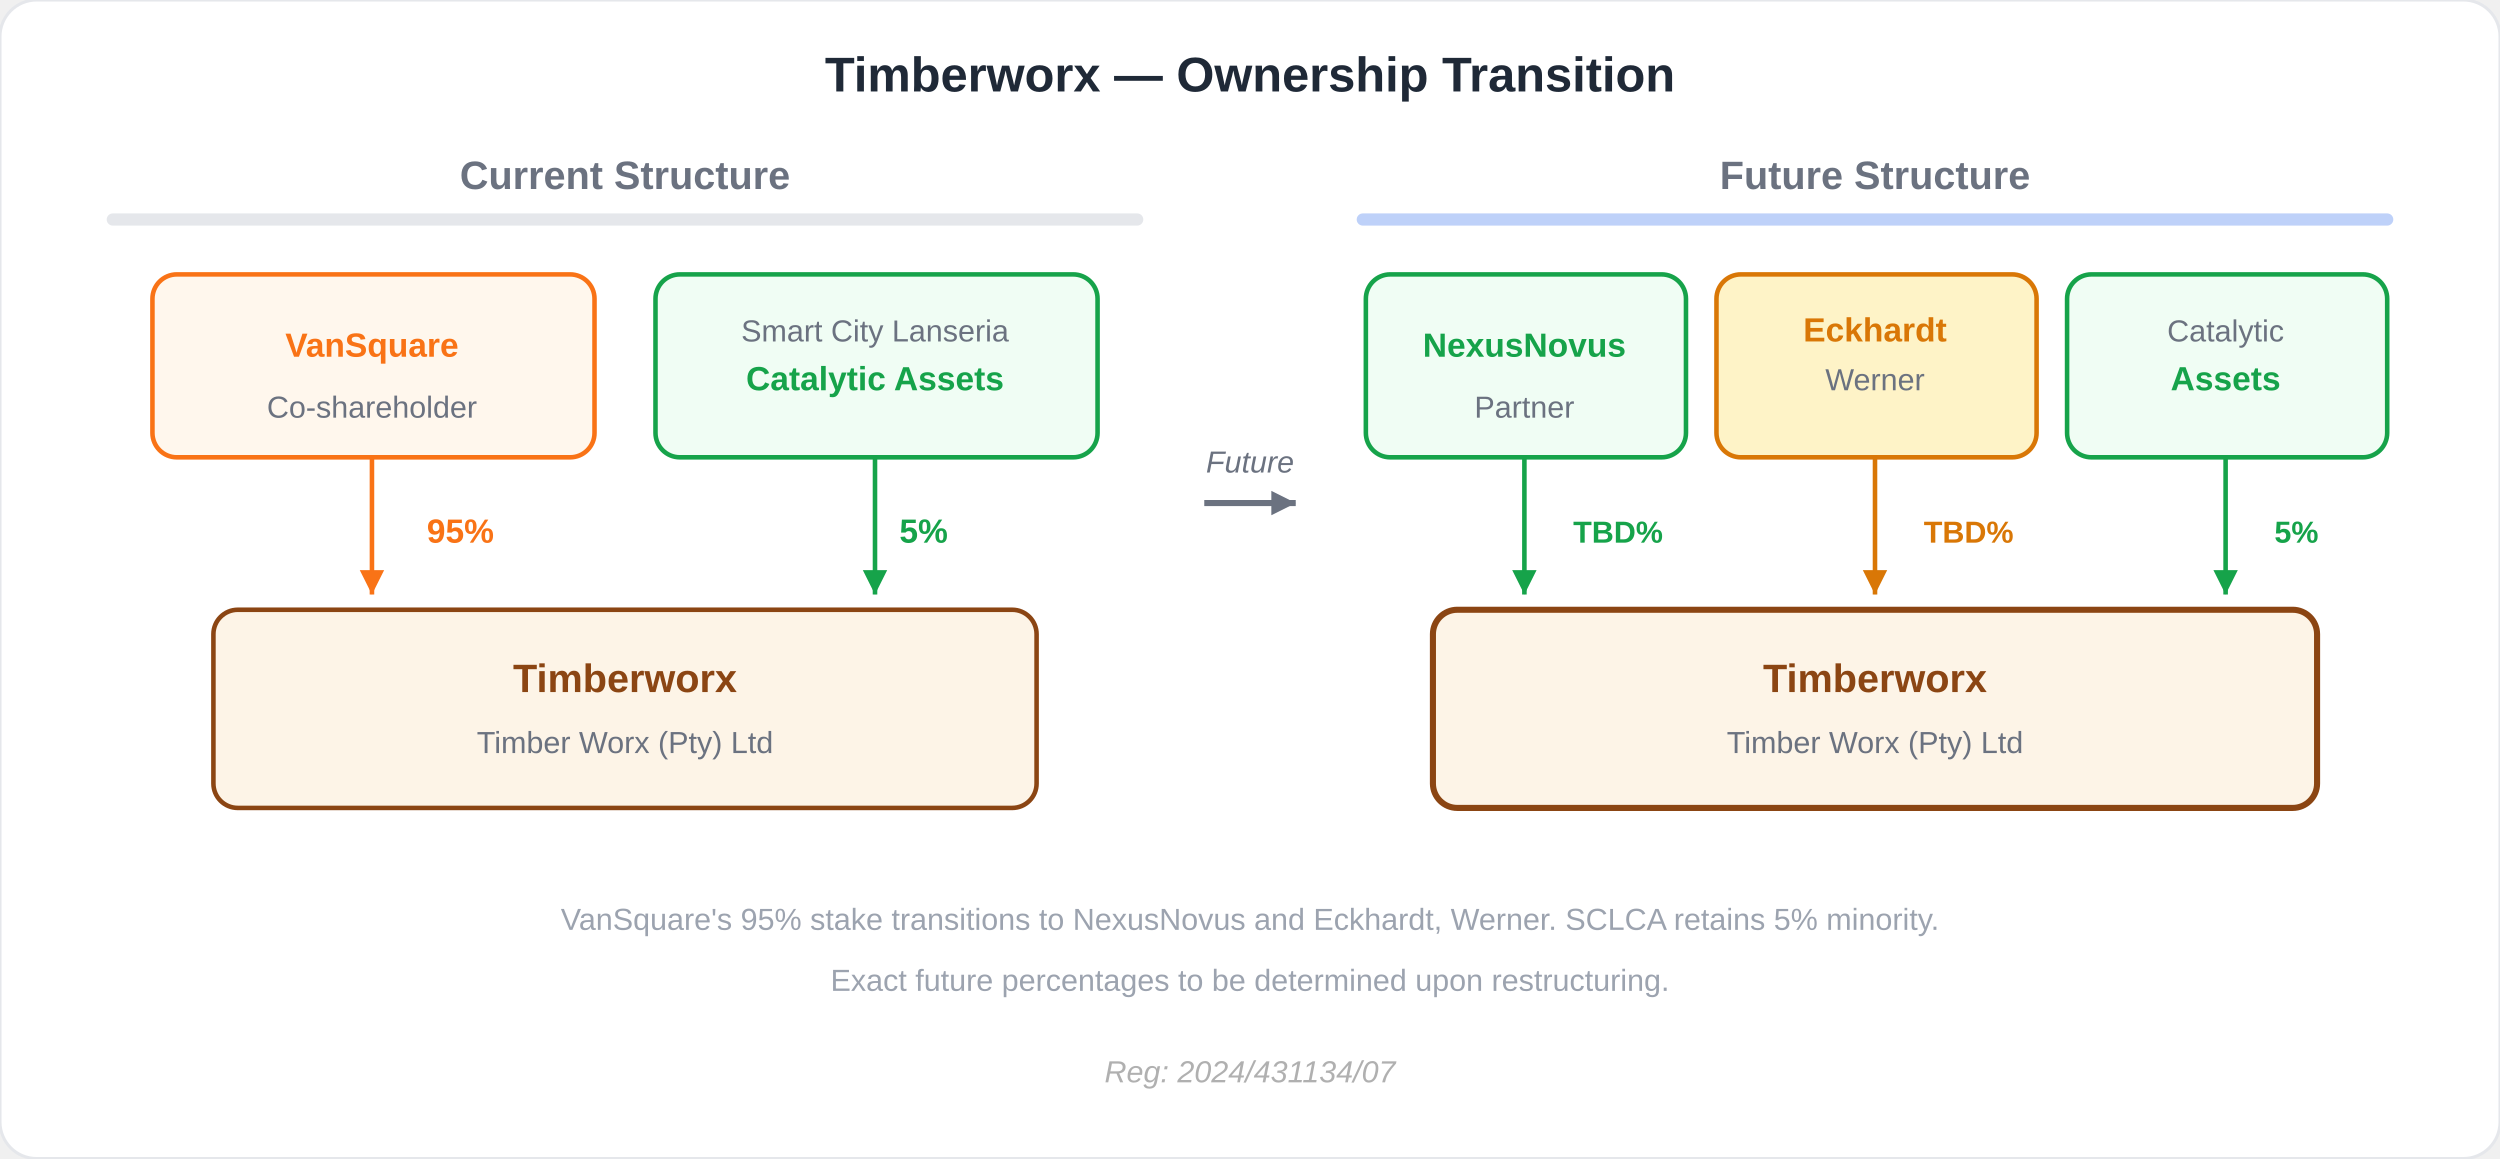
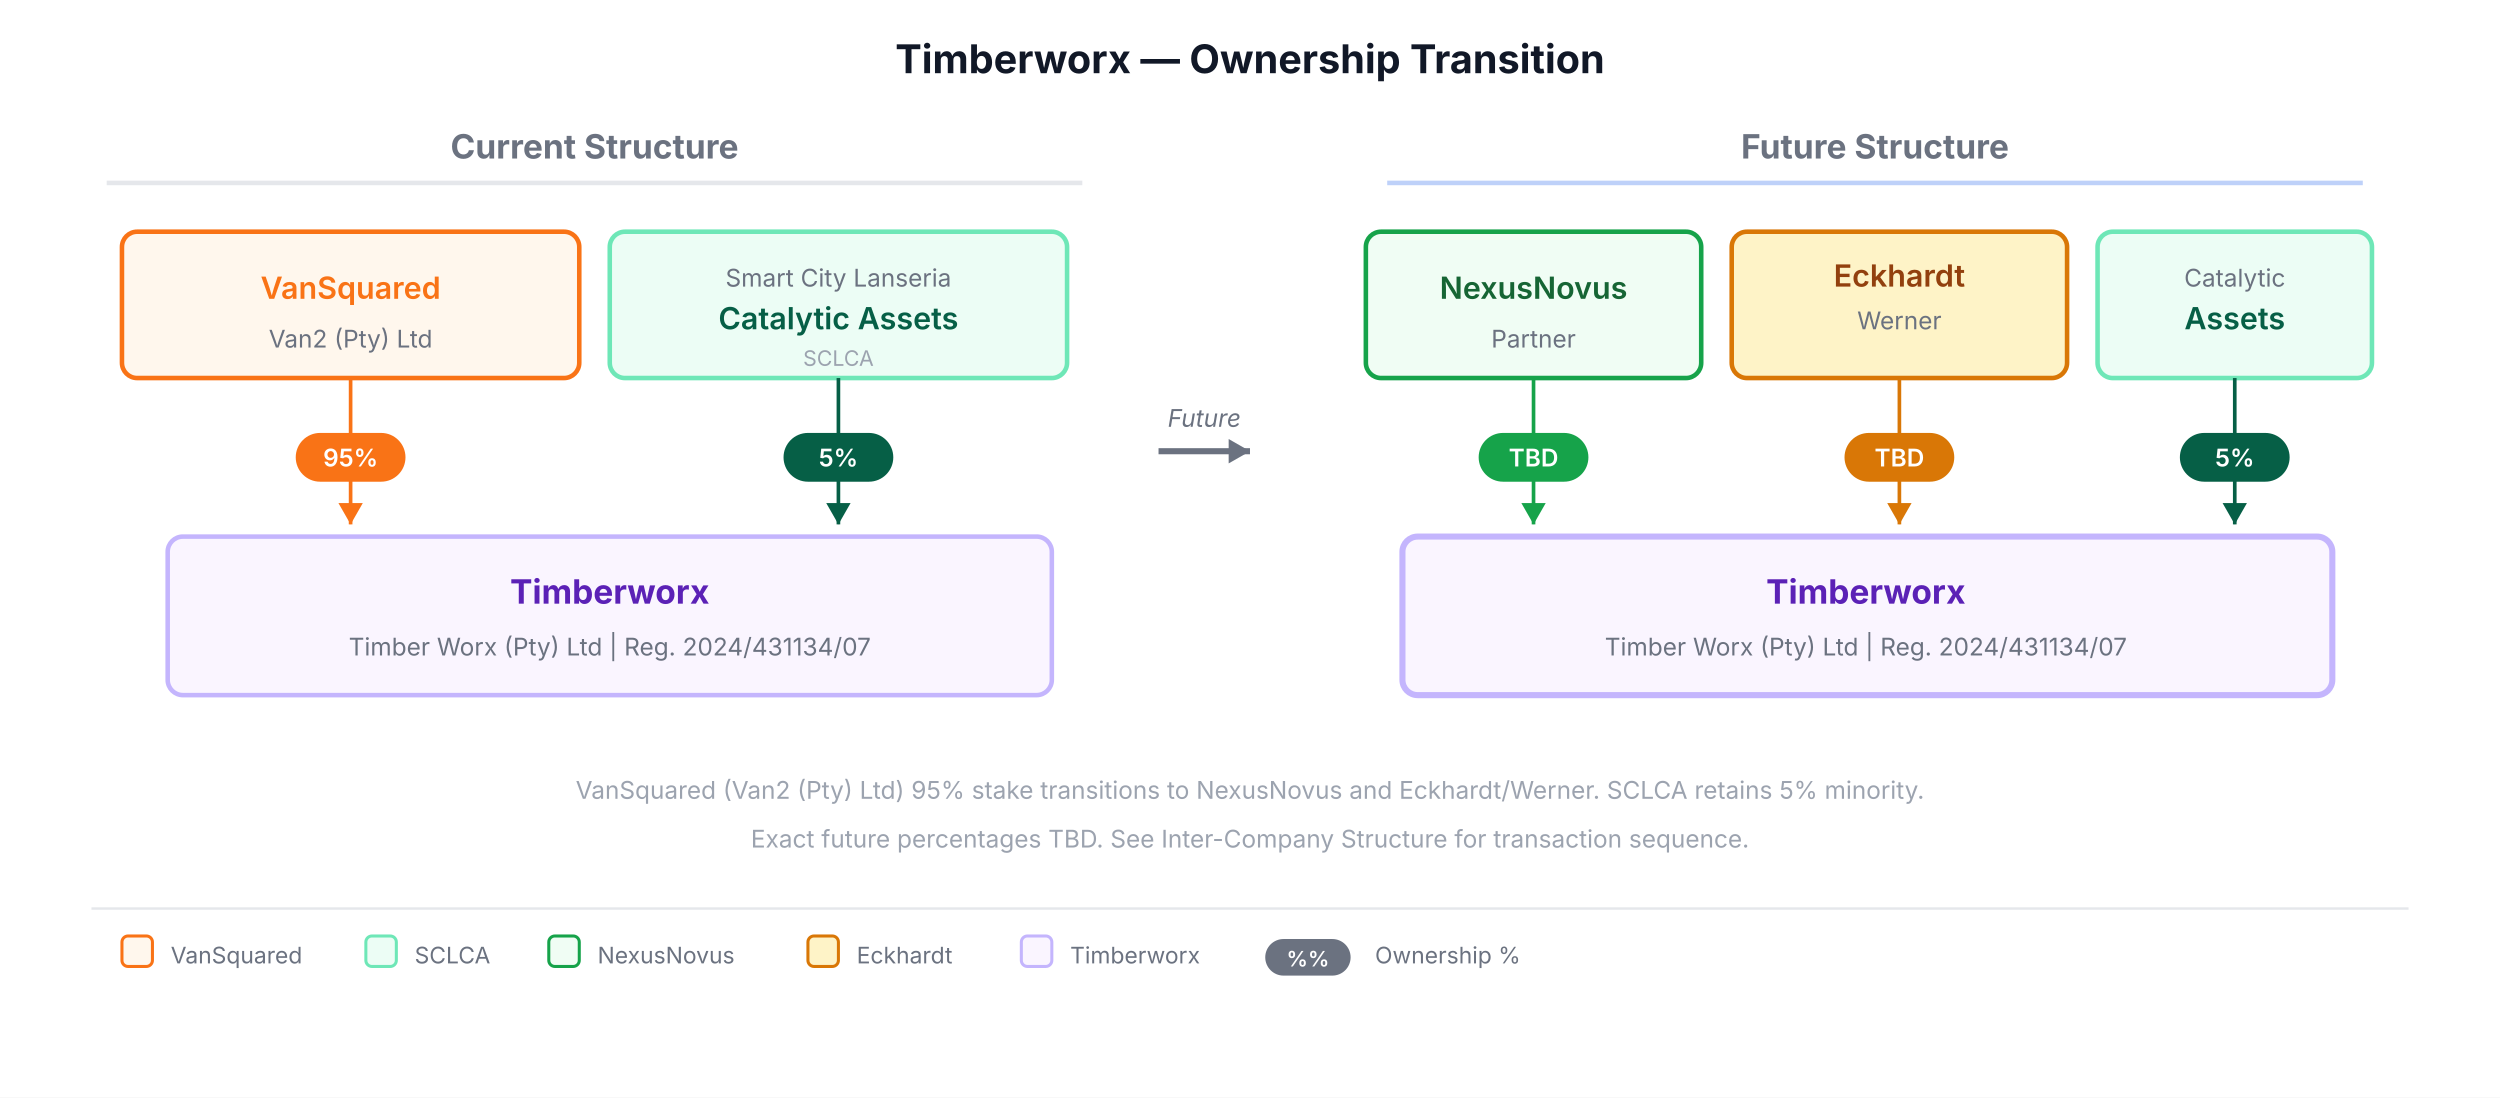
- <svg xmlns="http://www.w3.org/2000/svg" width="820" height="380" viewBox="0 0 820 380" fill="none">
-   <rect width="820" height="380" rx="12" fill="white" stroke="#E5E7EB" stroke-width="1" />
-   <text x="410" y="30" text-anchor="middle" font-family="Arial, sans-serif" font-size="16" fill="#1F2937" font-weight="bold">Timberworx — Ownership Transition</text>
-   <text x="205" y="62" text-anchor="middle" font-family="Arial, sans-serif" font-size="13" fill="#6B7280" font-weight="bold">Current Structure</text>
-   <rect x="35" y="70" width="340" height="4" rx="2" fill="#E5E7EB" />
-   <rect x="50" y="90" width="145" height="60" rx="8" fill="#FFF7ED" stroke="#F97316" stroke-width="1.5" />
-   <text x="122" y="117" text-anchor="middle" font-family="Arial, sans-serif" font-size="11" fill="#F97316" font-weight="bold">VanSquare</text>
-   <text x="122" y="137" text-anchor="middle" font-family="Arial, sans-serif" font-size="10" fill="#6B7280">Co-shareholder</text>
-   <rect x="215" y="90" width="145" height="60" rx="8" fill="#F0FDF4" stroke="#16A34A" stroke-width="1.5" />
-   <text x="287" y="112" text-anchor="middle" font-family="Arial, sans-serif" font-size="10" fill="#6B7280">Smart City Lanseria</text>
-   <text x="287" y="128" text-anchor="middle" font-family="Arial, sans-serif" font-size="11" fill="#16A34A" font-weight="bold">Catalytic Assets</text>
-   <path d="M122,150 L122,195" stroke="#F97316" stroke-width="1.5" fill="none" />
-   <polygon points="122,195 118,187 126,187" fill="#F97316" />
-   <text x="140" y="178" text-anchor="start" font-family="Arial, sans-serif" font-size="11" fill="#F97316" font-weight="bold">95%</text>
-   <path d="M287,150 L287,195" stroke="#16A34A" stroke-width="1.5" fill="none" />
-   <polygon points="287,195 283,187 291,187" fill="#16A34A" />
-   <text x="295" y="178" text-anchor="start" font-family="Arial, sans-serif" font-size="11" fill="#16A34A" font-weight="bold">5%</text>
-   <rect x="70" y="200" width="270" height="65" rx="8" fill="#FDF4E7" stroke="#8B4513" stroke-width="1.5" />
-   <text x="205" y="227" text-anchor="middle" font-family="Arial, sans-serif" font-size="13" fill="#8B4513" font-weight="bold">Timberworx</text>
-   <text x="205" y="247" text-anchor="middle" font-family="Arial, sans-serif" font-size="10" fill="#6B7280">Timber Worx (Pty) Ltd</text>
-   <path d="M395,165 L425,165" stroke="#6B7280" stroke-width="2" fill="none" />
-   <polygon points="425,165 417,161 417,169" fill="#6B7280" />
-   <text x="410" y="155" text-anchor="middle" font-family="Arial, sans-serif" font-size="10" fill="#6B7280" font-style="italic">Future</text>
-   <text x="615" y="62" text-anchor="middle" font-family="Arial, sans-serif" font-size="13" fill="#6B7280" font-weight="bold">Future Structure</text>
-   <rect x="445" y="70" width="340" height="4" rx="2" fill="#2563EB" opacity="0.3" />
-   <rect x="448" y="90" width="105" height="60" rx="8" fill="#F0FDF4" stroke="#16A34A" stroke-width="1.5" />
-   <text x="500" y="117" text-anchor="middle" font-family="Arial, sans-serif" font-size="11" fill="#16A34A" font-weight="bold">NexusNovus</text>
-   <text x="500" y="137" text-anchor="middle" font-family="Arial, sans-serif" font-size="10" fill="#6B7280">Partner</text>
-   <rect x="563" y="90" width="105" height="60" rx="8" fill="#FEF3C7" stroke="#D97706" stroke-width="1.5" />
-   <text x="615" y="112" text-anchor="middle" font-family="Arial, sans-serif" font-size="11" fill="#D97706" font-weight="bold">Eckhardt</text>
-   <text x="615" y="128" text-anchor="middle" font-family="Arial, sans-serif" font-size="10" fill="#6B7280">Werner</text>
-   <rect x="678" y="90" width="105" height="60" rx="8" fill="#F0FDF4" stroke="#16A34A" stroke-width="1.5" />
-   <text x="730" y="112" text-anchor="middle" font-family="Arial, sans-serif" font-size="10" fill="#6B7280">Catalytic</text>
-   <text x="730" y="128" text-anchor="middle" font-family="Arial, sans-serif" font-size="11" fill="#16A34A" font-weight="bold">Assets</text>
-   <path d="M500,150 L500,195" stroke="#16A34A" stroke-width="1.5" fill="none" />
-   <polygon points="500,195 496,187 504,187" fill="#16A34A" />
-   <path d="M615,150 L615,195" stroke="#D97706" stroke-width="1.5" fill="none" />
-   <polygon points="615,195 611,187 619,187" fill="#D97706" />
-   <path d="M730,150 L730,195" stroke="#16A34A" stroke-width="1.5" fill="none" />
-   <polygon points="730,195 726,187 734,187" fill="#16A34A" />
-   <text x="516" y="178" text-anchor="start" font-family="Arial, sans-serif" font-size="10" fill="#16A34A" font-weight="bold">TBD%</text>
-   <text x="631" y="178" text-anchor="start" font-family="Arial, sans-serif" font-size="10" fill="#D97706" font-weight="bold">TBD%</text>
-   <text x="746" y="178" text-anchor="start" font-family="Arial, sans-serif" font-size="10" fill="#16A34A" font-weight="bold">5%</text>
-   <rect x="470" y="200" width="290" height="65" rx="8" fill="#FDF4E7" stroke="#8B4513" stroke-width="2" />
-   <text x="615" y="227" text-anchor="middle" font-family="Arial, sans-serif" font-size="13" fill="#8B4513" font-weight="bold">Timberworx</text>
-   <text x="615" y="247" text-anchor="middle" font-family="Arial, sans-serif" font-size="10" fill="#6B7280">Timber Worx (Pty) Ltd</text>
-   <text x="410" y="305" text-anchor="middle" font-family="Arial, sans-serif" font-size="10" fill="#9CA3AF">VanSquare's 95% stake transitions to NexusNovus and Eckhardt, Werner. SCLCA retains 5% minority.</text>
-   <text x="410" y="325" text-anchor="middle" font-family="Arial, sans-serif" font-size="10" fill="#9CA3AF">Exact future percentages to be determined upon restructuring.</text>
-   <text x="410" y="355" text-anchor="middle" font-family="Arial, sans-serif" font-size="10" fill="#B0B0B0" font-style="italic">Reg: 2024/431134/07</text>
+ <svg xmlns="http://www.w3.org/2000/svg" width="820" height="360" viewBox="0 0 820 360" fill="none">
+   <defs>
+     <style>text{font-family:'Inter','Segoe UI',Arial,sans-serif}</style>
+   </defs>
+   <rect width="820" height="360" fill="white" />
+   <text x="410" y="24" text-anchor="middle" font-size="13" fill="#111827" font-weight="bold">Timberworx — Ownership Transition</text>
+   <text x="195" y="52" text-anchor="middle" font-size="11" fill="#6B7280" font-weight="bold">Current Structure</text>
+   <line x1="35" y1="60" x2="355" y2="60" stroke="#E5E7EB" stroke-width="1.5" />
+   <rect x="40" y="76" width="150" height="48" rx="5" fill="#FFF7ED" stroke="#F97316" stroke-width="1.5" />
+   <text x="115" y="98" text-anchor="middle" font-size="10" fill="#F97316" font-weight="600">VanSquared</text>
+   <text x="115" y="114" text-anchor="middle" font-size="8" fill="#6B7280">Van2 (Pty) Ltd</text>
+   <rect x="200" y="76" width="150" height="48" rx="5" fill="#ECFDF5" stroke="#6EE7B7" stroke-width="1.5" />
+   <text x="275" y="94" text-anchor="middle" font-size="8" fill="#6B7280">Smart City Lanseria</text>
+   <text x="275" y="108" text-anchor="middle" font-size="10" fill="#065F46" font-weight="600">Catalytic Assets</text>
+   <text x="275" y="120" text-anchor="middle" font-size="7" fill="#9CA3AF">SCLCA</text>
+   <line x1="115" y1="124" x2="115" y2="172" stroke="#F97316" stroke-width="1.2" />
+   <polygon points="115,172 111,165 119,165" fill="#F97316" />
+   <rect x="97" y="142" width="36" height="16" rx="8" fill="#F97316" />
+   <text x="115" y="153" text-anchor="middle" font-size="8" fill="#fff" font-weight="600">95%</text>
+   <line x1="275" y1="124" x2="275" y2="172" stroke="#065F46" stroke-width="1.2" />
+   <polygon points="275,172 271,165 279,165" fill="#065F46" />
+   <rect x="257" y="142" width="36" height="16" rx="8" fill="#065F46" />
+   <text x="275" y="153" text-anchor="middle" font-size="8" fill="#fff" font-weight="600">5%</text>
+   <rect x="55" y="176" width="290" height="52" rx="5" fill="#FAF5FF" stroke="#C4B5FD" stroke-width="1.5" />
+   <text x="200" y="198" text-anchor="middle" font-size="11" fill="#5B21B6" font-weight="700">Timberworx</text>
+   <text x="200" y="215" text-anchor="middle" font-size="8" fill="#6B7280">Timber Worx (Pty) Ltd | Reg. 2024/431134/07</text>
+   <line x1="380" y1="148" x2="410" y2="148" stroke="#6B7280" stroke-width="2" />
+   <polygon points="410,148 403,144 403,152" fill="#6B7280" />
+   <text x="395" y="140" text-anchor="middle" font-size="8" fill="#6B7280" font-style="italic">Future</text>
+   <text x="615" y="52" text-anchor="middle" font-size="11" fill="#6B7280" font-weight="bold">Future Structure</text>
+   <line x1="455" y1="60" x2="775" y2="60" stroke="#2563EB" stroke-width="1.5" opacity="0.3" />
+   <rect x="448" y="76" width="110" height="48" rx="5" fill="#F0FDF4" stroke="#16A34A" stroke-width="1.5" />
+   <text x="503" y="98" text-anchor="middle" font-size="10" fill="#166534" font-weight="600">NexusNovus</text>
+   <text x="503" y="114" text-anchor="middle" font-size="8" fill="#6B7280">Partner</text>
+   <rect x="568" y="76" width="110" height="48" rx="5" fill="#FEF3C7" stroke="#D97706" stroke-width="1.5" />
+   <text x="623" y="94" text-anchor="middle" font-size="10" fill="#92400E" font-weight="600">Eckhardt</text>
+   <text x="623" y="108" text-anchor="middle" font-size="8" fill="#6B7280">Werner</text>
+   <rect x="688" y="76" width="90" height="48" rx="5" fill="#ECFDF5" stroke="#6EE7B7" stroke-width="1.5" />
+   <text x="733" y="94" text-anchor="middle" font-size="8" fill="#6B7280">Catalytic</text>
+   <text x="733" y="108" text-anchor="middle" font-size="10" fill="#065F46" font-weight="600">Assets</text>
+   <line x1="503" y1="124" x2="503" y2="172" stroke="#16A34A" stroke-width="1.2" />
+   <polygon points="503,172 499,165 507,165" fill="#16A34A" />
+   <rect x="485" y="142" width="36" height="16" rx="8" fill="#16A34A" />
+   <text x="503" y="153" text-anchor="middle" font-size="8" fill="#fff" font-weight="600">TBD</text>
+   <line x1="623" y1="124" x2="623" y2="172" stroke="#D97706" stroke-width="1.2" />
+   <polygon points="623,172 619,165 627,165" fill="#D97706" />
+   <rect x="605" y="142" width="36" height="16" rx="8" fill="#D97706" />
+   <text x="623" y="153" text-anchor="middle" font-size="8" fill="#fff" font-weight="600">TBD</text>
+   <line x1="733" y1="124" x2="733" y2="172" stroke="#065F46" stroke-width="1.2" />
+   <polygon points="733,172 729,165 737,165" fill="#065F46" />
+   <rect x="715" y="142" width="36" height="16" rx="8" fill="#065F46" />
+   <text x="733" y="153" text-anchor="middle" font-size="8" fill="#fff" font-weight="600">5%</text>
+   <rect x="460" y="176" width="305" height="52" rx="5" fill="#FAF5FF" stroke="#C4B5FD" stroke-width="2" />
+   <text x="612" y="198" text-anchor="middle" font-size="11" fill="#5B21B6" font-weight="700">Timberworx</text>
+   <text x="612" y="215" text-anchor="middle" font-size="8" fill="#6B7280">Timber Worx (Pty) Ltd | Reg. 2024/431134/07</text>
+   <text x="410" y="262" text-anchor="middle" font-size="8" fill="#9CA3AF">VanSquared (Van2 (Pty) Ltd) 95% stake transitions to NexusNovus and Eckhardt/Werner. SCLCA retains 5% minority.</text>
+   <text x="410" y="278" text-anchor="middle" font-size="8" fill="#9CA3AF">Exact future percentages TBD. See Inter-Company Structure for transaction sequence.</text>
+   <line x1="30" y1="298" x2="790" y2="298" stroke="#E5E7EB" stroke-width="0.8" />
+   <rect x="40" y="307" width="10" height="10" rx="2" fill="#FFF7ED" stroke="#F97316" stroke-width="1" />
+   <text x="56" y="316" font-size="7.5" fill="#6B7280">VanSquared</text>
+   <rect x="120" y="307" width="10" height="10" rx="2" fill="#ECFDF5" stroke="#6EE7B7" stroke-width="1" />
+   <text x="136" y="316" font-size="7.5" fill="#6B7280">SCLCA</text>
+   <rect x="180" y="307" width="10" height="10" rx="2" fill="#F0FDF4" stroke="#16A34A" stroke-width="1" />
+   <text x="196" y="316" font-size="7.5" fill="#6B7280">NexusNovus</text>
+   <rect x="265" y="307" width="10" height="10" rx="2" fill="#FEF3C7" stroke="#D97706" stroke-width="1" />
+   <text x="281" y="316" font-size="7.5" fill="#6B7280">Eckhardt</text>
+   <rect x="335" y="307" width="10" height="10" rx="2" fill="#FAF5FF" stroke="#C4B5FD" stroke-width="1" />
+   <text x="351" y="316" font-size="7.5" fill="#6B7280">Timberworx</text>
+   <rect x="415" y="308" width="28" height="12" rx="6" fill="#6B7280" />
+   <text x="429" y="317" text-anchor="middle" font-size="7" fill="#fff" font-weight="600">%%</text>
+   <text x="451" y="316" font-size="7.5" fill="#6B7280">Ownership %</text>
</svg>
